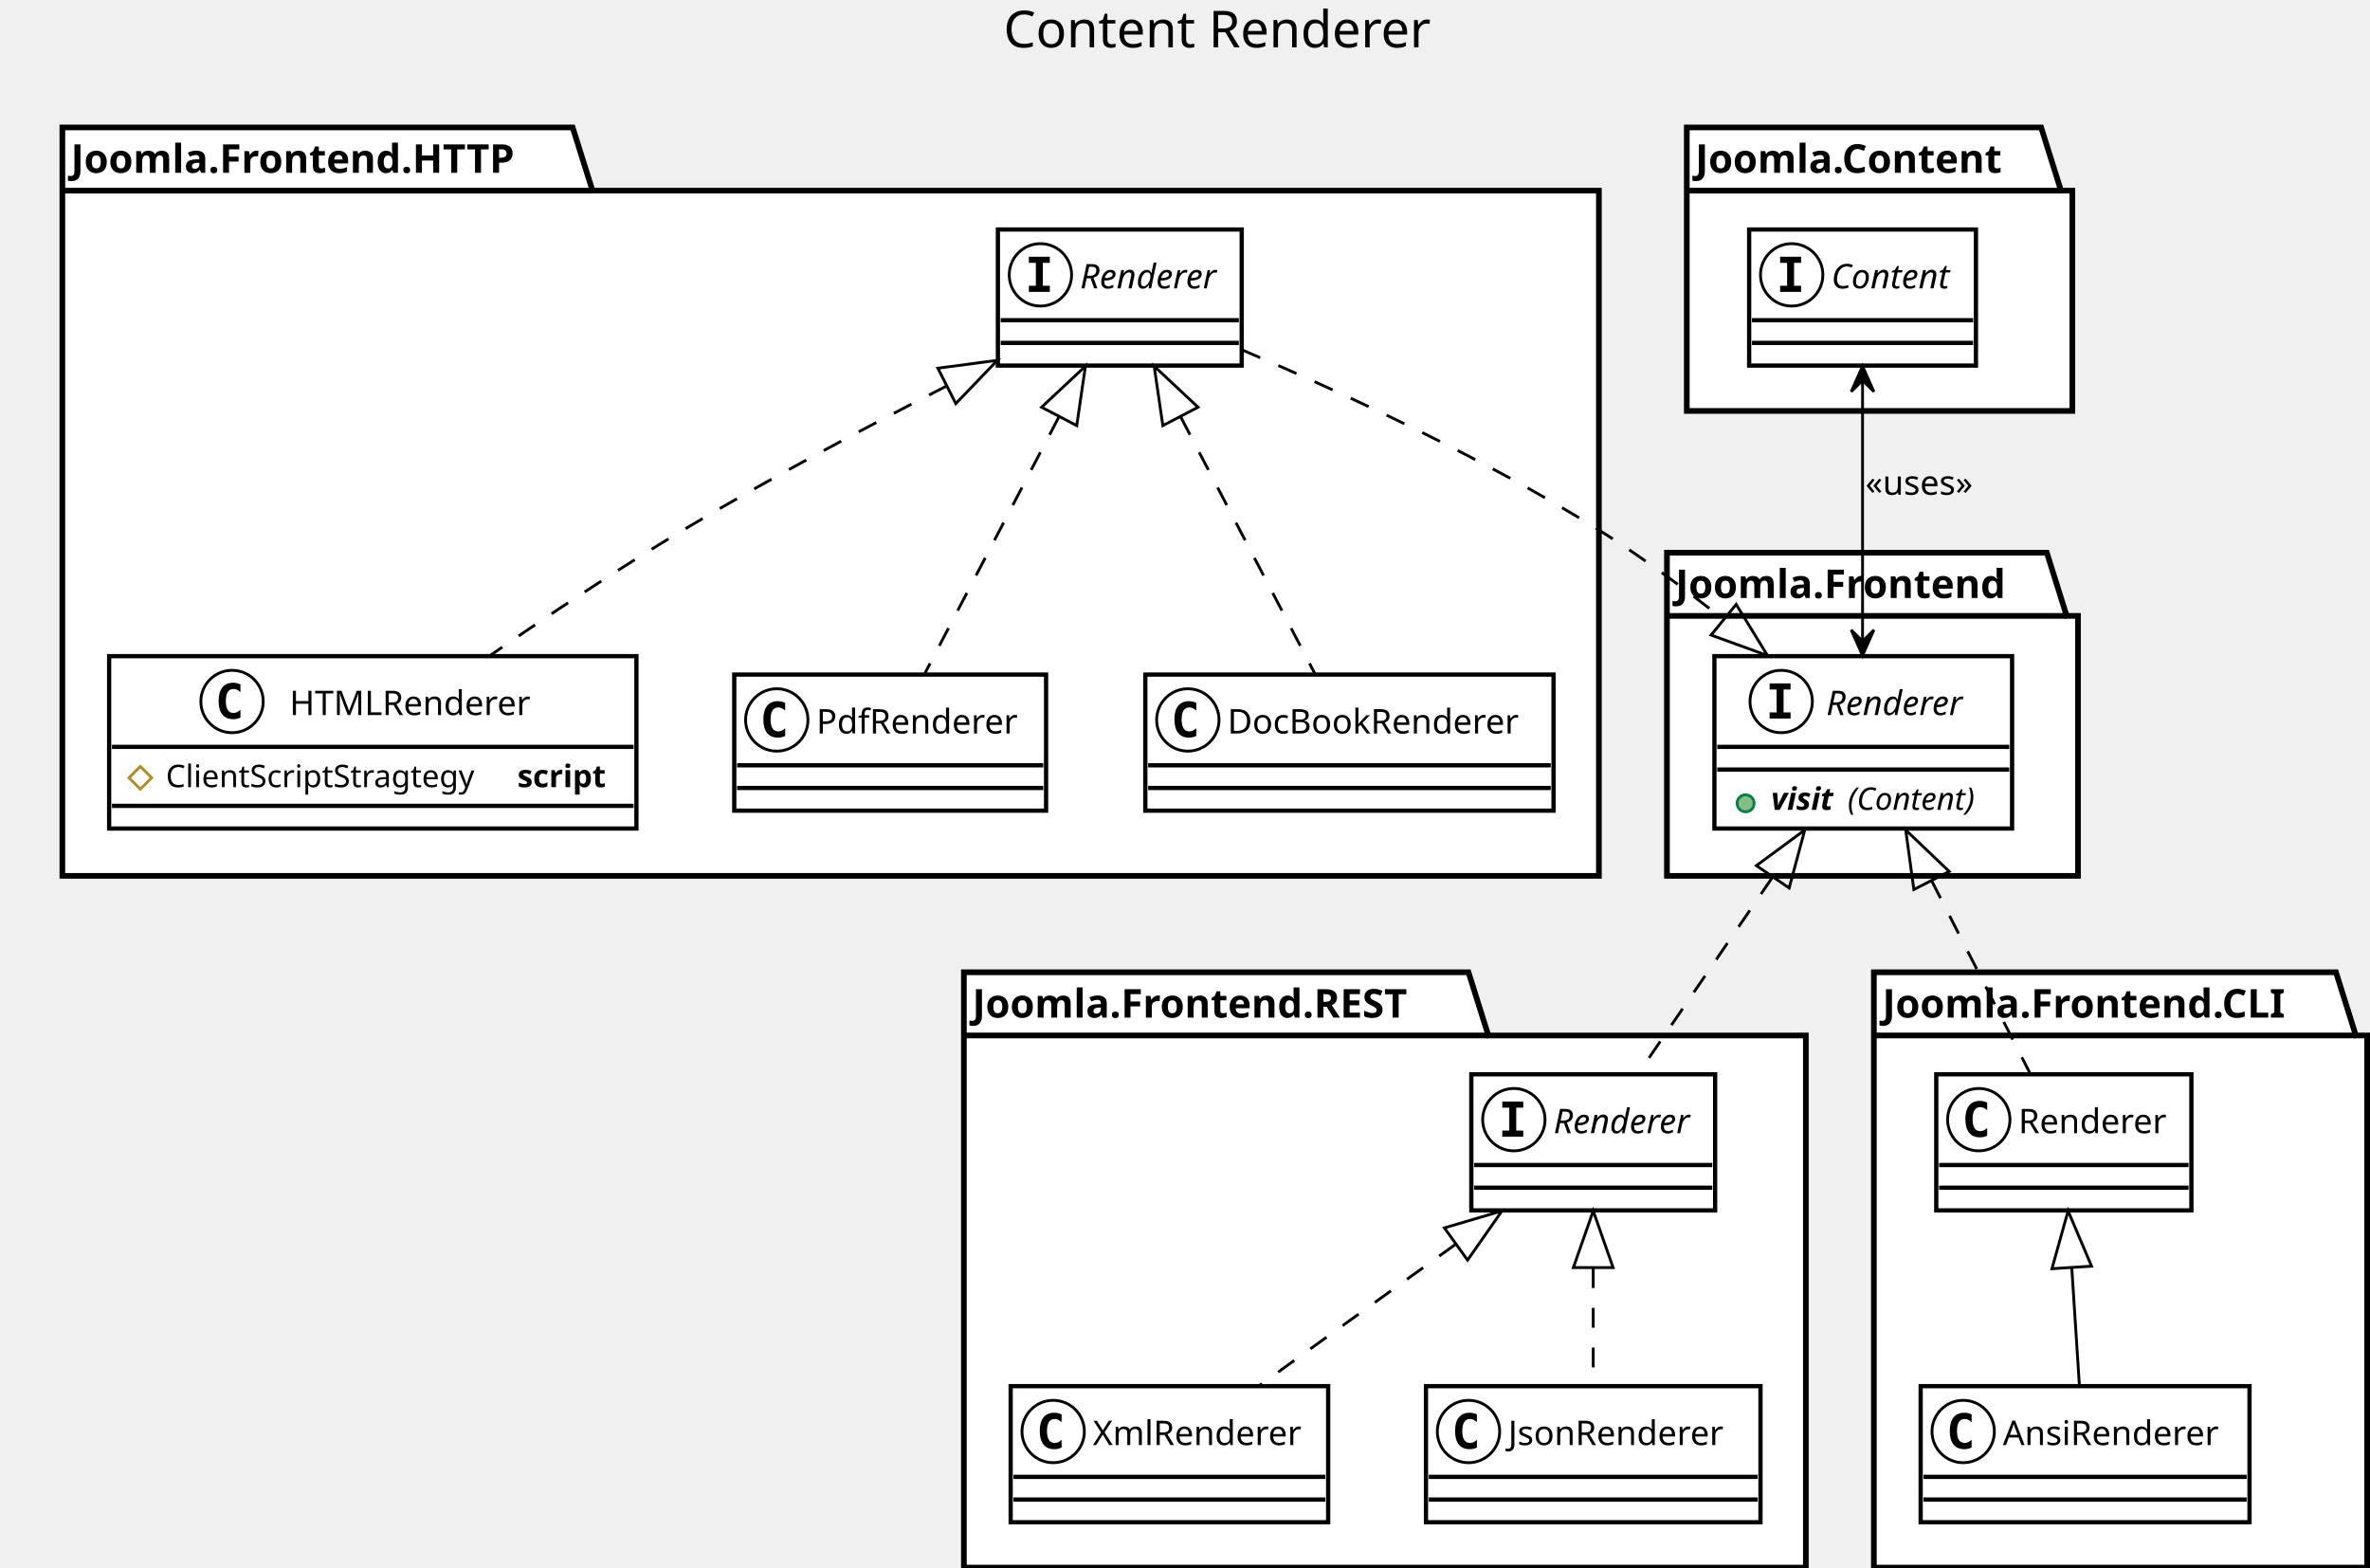
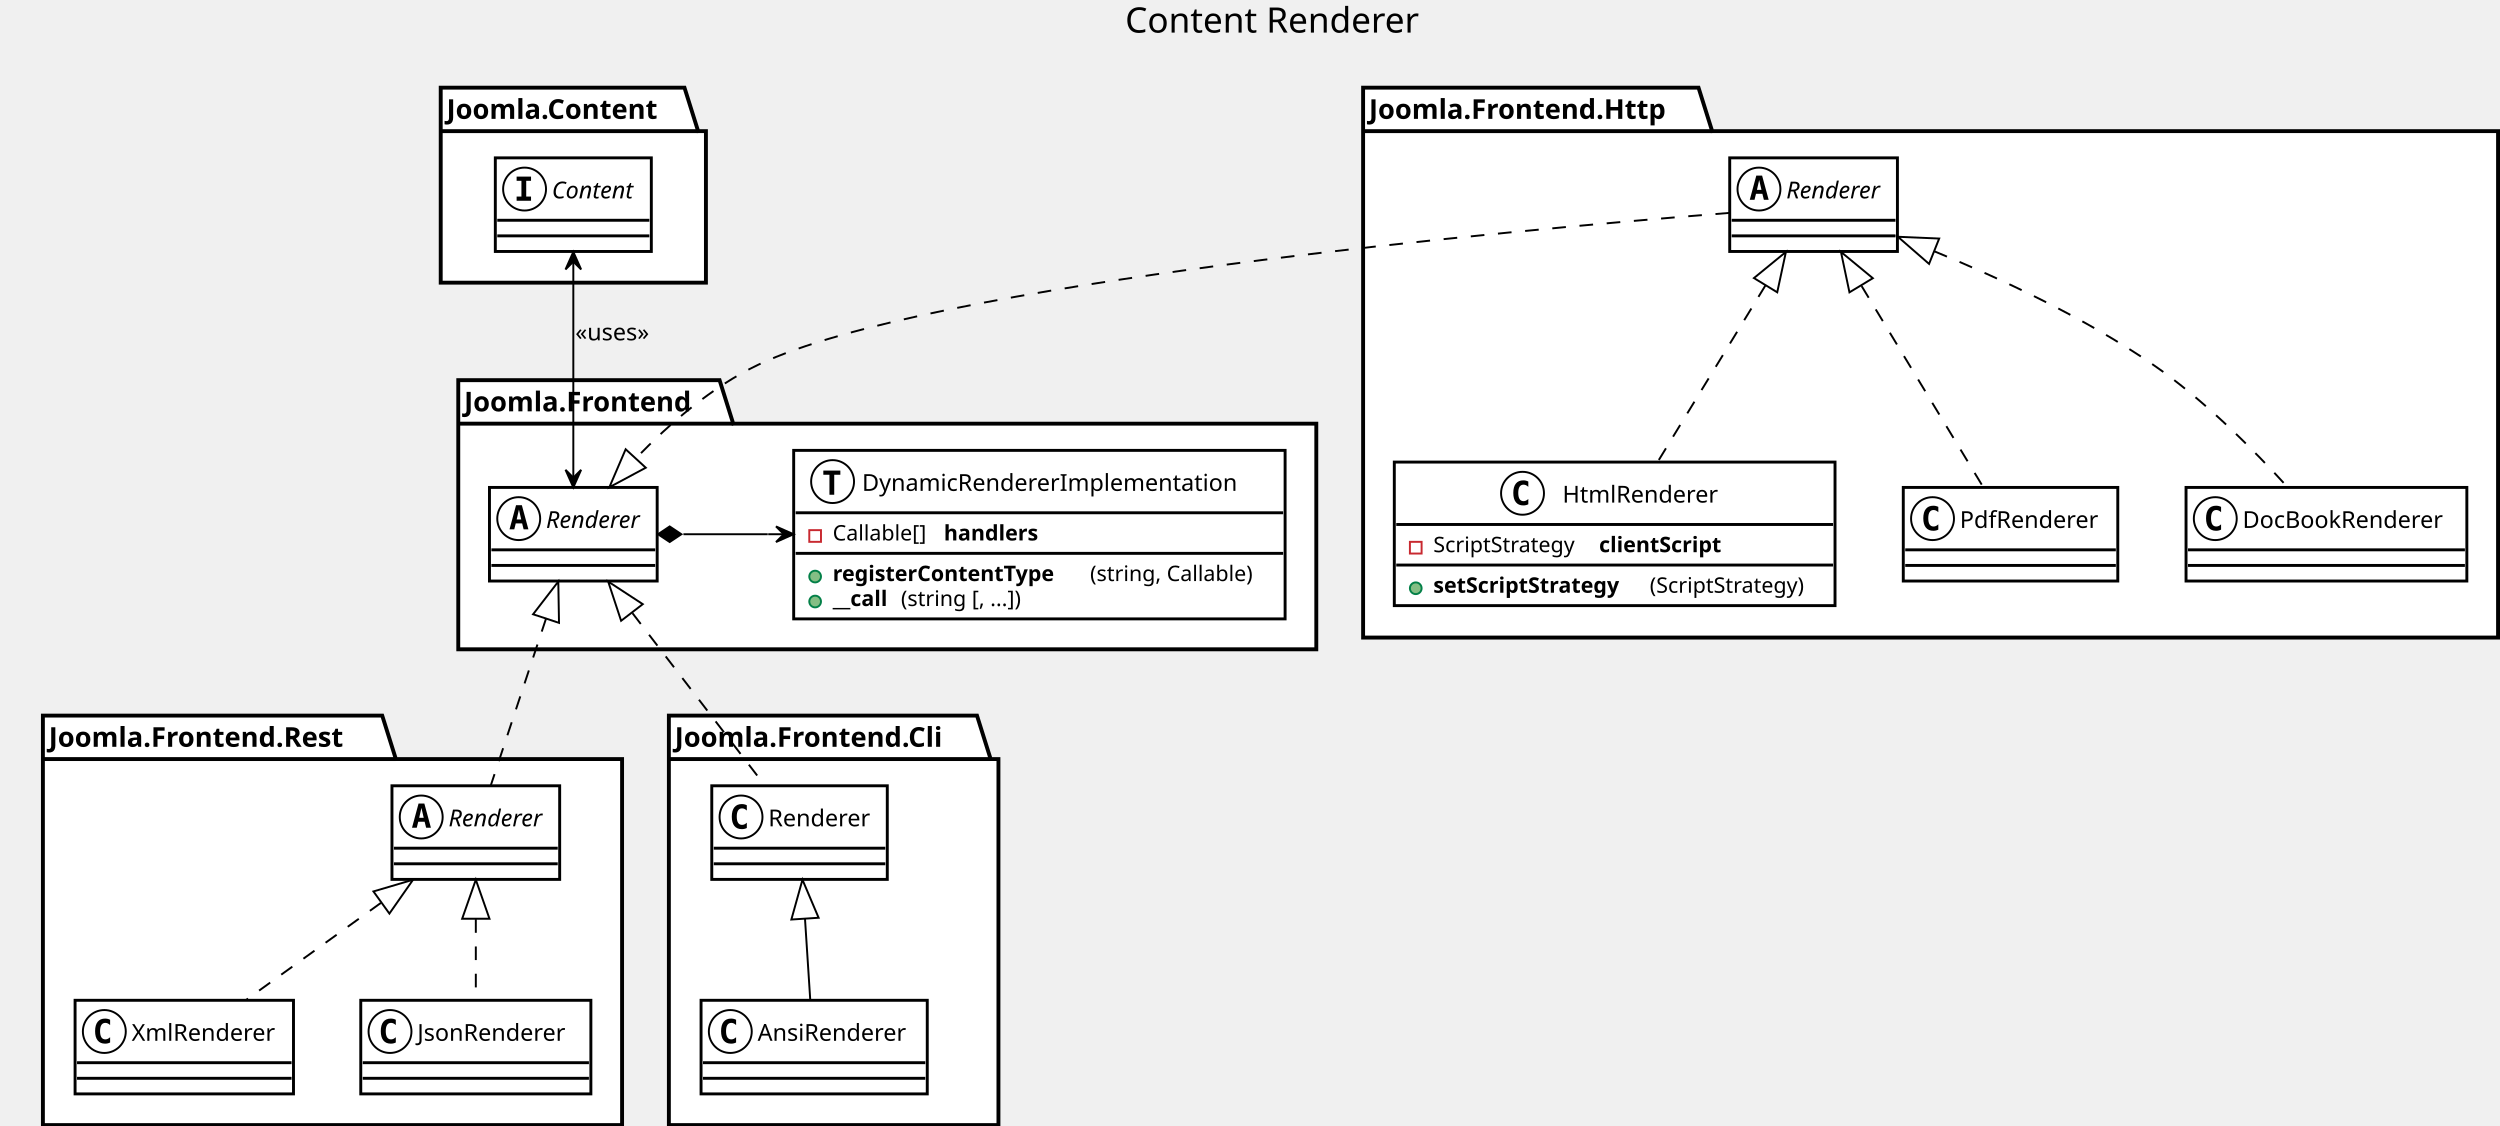
- <svg xmlns="http://www.w3.org/2000/svg" height="553px" style="width:836px;height:553px;" version="1.1" viewBox="0 0 836 553" width="836px">
+ <svg xmlns="http://www.w3.org/2000/svg" height="577px" style="width:1282px;height:577px;" version="1.1" viewBox="0 0 1282 577" width="1282px">
  <defs />
  <g>
-     <text fill="#000000" font-family="sans-serif" font-size="18" lengthAdjust="spacingAndGlyphs" textLength="161" x="354" y="16.708">Content Renderer</text>
-     <polygon fill="#FFFFFF" points="595,44.953,720,44.953,727,67.25,731,67.25,731,144.953,595,144.953,595,44.953" style="stroke: #000000; stroke-width: 2.0;" />
-     <line style="stroke: #000000; stroke-width: 2.0;" x1="595" x2="727" y1="67.25" y2="67.25" />
-     <text fill="#000000" font-family="sans-serif" font-size="14" font-weight="bold" lengthAdjust="spacingAndGlyphs" textLength="119" x="598" y="60.948">Joomla.Content</text>
-     <polygon fill="#FFFFFF" points="588,194.953,722,194.953,729,217.25,733,217.25,733,308.953,588,308.953,588,194.953" style="stroke: #000000; stroke-width: 2.0;" />
-     <line style="stroke: #000000; stroke-width: 2.0;" x1="588" x2="729" y1="217.25" y2="217.25" />
-     <text fill="#000000" font-family="sans-serif" font-size="14" font-weight="bold" lengthAdjust="spacingAndGlyphs" textLength="128" x="591" y="210.948">Joomla.Frontend</text>
-     <polygon fill="#FFFFFF" points="22,44.953,202,44.953,209,67.25,564,67.25,564,308.953,22,308.953,22,44.953" style="stroke: #000000; stroke-width: 2.0;" />
-     <line style="stroke: #000000; stroke-width: 2.0;" x1="22" x2="209" y1="67.25" y2="67.25" />
-     <text fill="#000000" font-family="sans-serif" font-size="14" font-weight="bold" lengthAdjust="spacingAndGlyphs" textLength="174" x="25" y="60.948">Joomla.Frontend.HTTP</text>
-     <polygon fill="#FFFFFF" points="340,342.953,518,342.953,525,365.25,637,365.25,637,552.953,340,552.953,340,342.953" style="stroke: #000000; stroke-width: 2.0;" />
-     <line style="stroke: #000000; stroke-width: 2.0;" x1="340" x2="525" y1="365.25" y2="365.25" />
-     <text fill="#000000" font-family="sans-serif" font-size="14" font-weight="bold" lengthAdjust="spacingAndGlyphs" textLength="172" x="343" y="358.948">Joomla.Frontend.REST</text>
-     <polygon fill="#FFFFFF" points="661,342.953,824,342.953,831,365.25,835,365.25,835,552.953,661,552.953,661,342.953" style="stroke: #000000; stroke-width: 2.0;" />
-     <line style="stroke: #000000; stroke-width: 2.0;" x1="661" x2="831" y1="365.25" y2="365.25" />
-     <text fill="#000000" font-family="sans-serif" font-size="14" font-weight="bold" lengthAdjust="spacingAndGlyphs" textLength="157" x="664" y="358.948">Joomla.Frontend.CLI</text>
-     <rect fill="#FFFFFF" height="48" style="stroke: #000000; stroke-width: 1.5;" width="80" x="617" y="80.953" />
-     <ellipse cx="632" cy="96.953" fill="#FFFFFF" rx="11" ry="11" style="stroke: #000000; stroke-width: 1.0;" />
-     <path d="M627.922,92.719 L627.922,90.562 L635.312,90.562 L635.312,92.719 L632.844,92.719 L632.844,100.797 L635.312,100.797 L635.312,102.953 L627.922,102.953 L627.922,100.797 L630.391,100.797 L630.391,92.719 L627.922,92.719 Z " />
-     <text fill="#000000" font-family="Verdana" font-size="12" font-style="italic" lengthAdjust="spacingAndGlyphs" textLength="48" x="646" y="101.726">Content</text>
-     <line style="stroke: #000000; stroke-width: 1.5;" x1="618" x2="696" y1="112.953" y2="112.953" />
-     <line style="stroke: #000000; stroke-width: 1.5;" x1="618" x2="696" y1="120.953" y2="120.953" />
-     <rect fill="#FFFFFF" height="60.805" style="stroke: #000000; stroke-width: 1.5;" width="105" x="604.75" y="231.453" />
-     <ellipse cx="628.3" cy="247.453" fill="#FFFFFF" rx="11" ry="11" style="stroke: #000000; stroke-width: 1.0;" />
-     <path d="M624.222,243.219 L624.222,241.062 L631.612,241.062 L631.612,243.219 L629.144,243.219 L629.144,251.297 L631.612,251.297 L631.612,253.453 L624.222,253.453 L624.222,251.297 L626.691,251.297 L626.691,243.219 L624.222,243.219 Z " />
-     <text fill="#000000" font-family="Verdana" font-size="12" font-style="italic" lengthAdjust="spacingAndGlyphs" textLength="54" x="644.2" y="252.226">Renderer</text>
-     <line style="stroke: #000000; stroke-width: 1.5;" x1="605.75" x2="708.75" y1="263.453" y2="263.453" />
-     <line style="stroke: #000000; stroke-width: 1.5;" x1="605.75" x2="708.75" y1="271.453" y2="271.453" />
-     <ellipse cx="615.75" cy="283.356" fill="#84BE84" rx="3" ry="3" style="stroke: #038048; stroke-width: 1.0;" />
-     <text fill="#000000" font-family="sans-serif" font-size="11" font-style="italic" font-weight="bold" lengthAdjust="spacingAndGlyphs" textLength="27" x="624.75" y="285.664">visit</text>
-     <text fill="#000000" font-family="sans-serif" font-size="11" font-style="italic" lengthAdjust="spacingAndGlyphs" textLength="52" x="651.75" y="285.664">(Content)</text>
-     <rect fill="#FFFFFF" height="48" style="stroke: #000000; stroke-width: 1.5;" width="86" x="352" y="80.953" />
-     <ellipse cx="367" cy="96.953" fill="#FFFFFF" rx="11" ry="11" style="stroke: #000000; stroke-width: 1.0;" />
-     <path d="M362.922,92.719 L362.922,90.562 L370.312,90.562 L370.312,92.719 L367.844,92.719 L367.844,100.797 L370.312,100.797 L370.312,102.953 L362.922,102.953 L362.922,100.797 L365.391,100.797 L365.391,92.719 L362.922,92.719 Z " />
-     <text fill="#000000" font-family="Verdana" font-size="12" font-style="italic" lengthAdjust="spacingAndGlyphs" textLength="54" x="381" y="101.726">Renderer</text>
-     <line style="stroke: #000000; stroke-width: 1.5;" x1="353" x2="437" y1="112.953" y2="112.953" />
-     <line style="stroke: #000000; stroke-width: 1.5;" x1="353" x2="437" y1="120.953" y2="120.953" />
-     <rect fill="#FFFFFF" height="60.805" style="stroke: #000000; stroke-width: 1.5;" width="186" x="38.5" y="231.453" />
-     <ellipse cx="81.85" cy="247.453" fill="#FFFFFF" rx="11" ry="11" style="stroke: #000000; stroke-width: 1.0;" />
-     <path d="M84.819,253.094 Q84.241,253.391 83.6,253.539 Q82.959,253.688 82.256,253.688 Q79.756,253.688 78.436,252.039 Q77.116,250.391 77.116,247.266 Q77.116,244.141 78.436,242.484 Q79.756,240.828 82.256,240.828 Q82.959,240.828 83.608,240.984 Q84.256,241.141 84.819,241.438 L84.819,244.156 Q84.194,243.578 83.6,243.305 Q83.006,243.031 82.381,243.031 Q81.037,243.031 80.35,244.102 Q79.662,245.172 79.662,247.266 Q79.662,249.359 80.35,250.43 Q81.037,251.5 82.381,251.5 Q83.006,251.5 83.6,251.227 Q84.194,250.953 84.819,250.375 L84.819,253.094 Z " />
-     <text fill="#000000" font-family="Verdana" font-size="12" lengthAdjust="spacingAndGlyphs" textLength="91" x="102.15" y="252.226">HTMLRenderer</text>
-     <line style="stroke: #000000; stroke-width: 1.5;" x1="39.5" x2="223.5" y1="263.453" y2="263.453" />
-     <polygon fill="none" points="49.5,270.356,53.5,274.356,49.5,278.356,45.5,274.356" style="stroke: #B38D22; stroke-width: 1.0;" />
-     <text fill="#000000" font-family="sans-serif" font-size="11" lengthAdjust="spacingAndGlyphs" textLength="120" x="58.5" y="277.664">ClientScriptStragtegy</text>
-     <text fill="#000000" font-family="sans-serif" font-size="11" font-weight="bold" lengthAdjust="spacingAndGlyphs" textLength="36" x="182.5" y="277.664">script</text>
-     <line style="stroke: #000000; stroke-width: 1.5;" x1="39.5" x2="223.5" y1="284.258" y2="284.258" />
-     <rect fill="#FFFFFF" height="48" style="stroke: #000000; stroke-width: 1.5;" width="110" x="259" y="237.953" />
-     <ellipse cx="274" cy="253.953" fill="#FFFFFF" rx="11" ry="11" style="stroke: #000000; stroke-width: 1.0;" />
-     <path d="M276.969,259.594 Q276.391,259.891 275.75,260.039 Q275.109,260.188 274.406,260.188 Q271.906,260.188 270.586,258.539 Q269.266,256.891 269.266,253.766 Q269.266,250.641 270.586,248.984 Q271.906,247.328 274.406,247.328 Q275.109,247.328 275.758,247.484 Q276.406,247.641 276.969,247.938 L276.969,250.656 Q276.344,250.078 275.75,249.805 Q275.156,249.531 274.531,249.531 Q273.188,249.531 272.5,250.602 Q271.812,251.672 271.812,253.766 Q271.812,255.859 272.5,256.93 Q273.188,258 274.531,258 Q275.156,258 275.75,257.727 Q276.344,257.453 276.969,256.875 L276.969,259.594 Z " />
-     <text fill="#000000" font-family="Verdana" font-size="12" lengthAdjust="spacingAndGlyphs" textLength="78" x="288" y="258.726">PdfRenderer</text>
-     <line style="stroke: #000000; stroke-width: 1.5;" x1="260" x2="368" y1="269.953" y2="269.953" />
-     <line style="stroke: #000000; stroke-width: 1.5;" x1="260" x2="368" y1="277.953" y2="277.953" />
-     <rect fill="#FFFFFF" height="48" style="stroke: #000000; stroke-width: 1.5;" width="144" x="404" y="237.953" />
-     <ellipse cx="419" cy="253.953" fill="#FFFFFF" rx="11" ry="11" style="stroke: #000000; stroke-width: 1.0;" />
-     <path d="M421.969,259.594 Q421.391,259.891 420.75,260.039 Q420.109,260.188 419.406,260.188 Q416.906,260.188 415.586,258.539 Q414.266,256.891 414.266,253.766 Q414.266,250.641 415.586,248.984 Q416.906,247.328 419.406,247.328 Q420.109,247.328 420.758,247.484 Q421.406,247.641 421.969,247.938 L421.969,250.656 Q421.344,250.078 420.75,249.805 Q420.156,249.531 419.531,249.531 Q418.188,249.531 417.5,250.602 Q416.812,251.672 416.812,253.766 Q416.812,255.859 417.5,256.93 Q418.188,258 419.531,258 Q420.156,258 420.75,257.727 Q421.344,257.453 421.969,256.875 L421.969,259.594 Z " />
-     <text fill="#000000" font-family="Verdana" font-size="12" lengthAdjust="spacingAndGlyphs" textLength="112" x="433" y="258.726">DocBookRenderer</text>
-     <line style="stroke: #000000; stroke-width: 1.5;" x1="405" x2="547" y1="269.953" y2="269.953" />
-     <line style="stroke: #000000; stroke-width: 1.5;" x1="405" x2="547" y1="277.953" y2="277.953" />
-     <rect fill="#FFFFFF" height="48" style="stroke: #000000; stroke-width: 1.5;" width="86" x="519" y="378.953" />
-     <ellipse cx="534" cy="394.953" fill="#FFFFFF" rx="11" ry="11" style="stroke: #000000; stroke-width: 1.0;" />
-     <path d="M529.922,390.719 L529.922,388.562 L537.312,388.562 L537.312,390.719 L534.844,390.719 L534.844,398.797 L537.312,398.797 L537.312,400.953 L529.922,400.953 L529.922,398.797 L532.391,398.797 L532.391,390.719 L529.922,390.719 Z " />
-     <text fill="#000000" font-family="Verdana" font-size="12" font-style="italic" lengthAdjust="spacingAndGlyphs" textLength="54" x="548" y="399.726">Renderer</text>
-     <line style="stroke: #000000; stroke-width: 1.5;" x1="520" x2="604" y1="410.953" y2="410.953" />
-     <line style="stroke: #000000; stroke-width: 1.5;" x1="520" x2="604" y1="418.953" y2="418.953" />
-     <rect fill="#FFFFFF" height="48" style="stroke: #000000; stroke-width: 1.5;" width="112" x="356.5" y="488.953" />
-     <ellipse cx="371.5" cy="504.953" fill="#FFFFFF" rx="11" ry="11" style="stroke: #000000; stroke-width: 1.0;" />
-     <path d="M374.469,510.594 Q373.891,510.891 373.25,511.039 Q372.609,511.188 371.906,511.188 Q369.406,511.188 368.086,509.539 Q366.766,507.891 366.766,504.766 Q366.766,501.641 368.086,499.984 Q369.406,498.328 371.906,498.328 Q372.609,498.328 373.258,498.484 Q373.906,498.641 374.469,498.938 L374.469,501.656 Q373.844,501.078 373.25,500.805 Q372.656,500.531 372.031,500.531 Q370.688,500.531 370,501.602 Q369.312,502.672 369.312,504.766 Q369.312,506.859 370,507.93 Q370.688,509 372.031,509 Q372.656,509 373.25,508.727 Q373.844,508.453 374.469,507.875 L374.469,510.594 Z " />
-     <text fill="#000000" font-family="Verdana" font-size="12" lengthAdjust="spacingAndGlyphs" textLength="80" x="385.5" y="509.726">XmlRenderer</text>
-     <line style="stroke: #000000; stroke-width: 1.5;" x1="357.5" x2="467.5" y1="520.953" y2="520.953" />
-     <line style="stroke: #000000; stroke-width: 1.5;" x1="357.5" x2="467.5" y1="528.953" y2="528.953" />
-     <rect fill="#FFFFFF" height="48" style="stroke: #000000; stroke-width: 1.5;" width="118" x="503" y="488.953" />
-     <ellipse cx="518" cy="504.953" fill="#FFFFFF" rx="11" ry="11" style="stroke: #000000; stroke-width: 1.0;" />
-     <path d="M520.969,510.594 Q520.391,510.891 519.75,511.039 Q519.109,511.188 518.406,511.188 Q515.906,511.188 514.586,509.539 Q513.266,507.891 513.266,504.766 Q513.266,501.641 514.586,499.984 Q515.906,498.328 518.406,498.328 Q519.109,498.328 519.758,498.484 Q520.406,498.641 520.969,498.938 L520.969,501.656 Q520.344,501.078 519.75,500.805 Q519.156,500.531 518.531,500.531 Q517.188,500.531 516.5,501.602 Q515.812,502.672 515.812,504.766 Q515.812,506.859 516.5,507.93 Q517.188,509 518.531,509 Q519.156,509 519.75,508.727 Q520.344,508.453 520.969,507.875 L520.969,510.594 Z " />
-     <text fill="#000000" font-family="Verdana" font-size="12" lengthAdjust="spacingAndGlyphs" textLength="86" x="532" y="509.726">JsonRenderer</text>
-     <line style="stroke: #000000; stroke-width: 1.5;" x1="504" x2="620" y1="520.953" y2="520.953" />
-     <line style="stroke: #000000; stroke-width: 1.5;" x1="504" x2="620" y1="528.953" y2="528.953" />
-     <rect fill="#FFFFFF" height="48" style="stroke: #000000; stroke-width: 1.5;" width="90" x="683" y="378.953" />
-     <ellipse cx="698" cy="394.953" fill="#FFFFFF" rx="11" ry="11" style="stroke: #000000; stroke-width: 1.0;" />
-     <path d="M700.969,400.594 Q700.391,400.891 699.75,401.039 Q699.109,401.188 698.406,401.188 Q695.906,401.188 694.586,399.539 Q693.266,397.891 693.266,394.766 Q693.266,391.641 694.586,389.984 Q695.906,388.328 698.406,388.328 Q699.109,388.328 699.758,388.484 Q700.406,388.641 700.969,388.938 L700.969,391.656 Q700.344,391.078 699.75,390.805 Q699.156,390.531 698.531,390.531 Q697.188,390.531 696.5,391.602 Q695.812,392.672 695.812,394.766 Q695.812,396.859 696.5,397.93 Q697.188,399 698.531,399 Q699.156,399 699.75,398.727 Q700.344,398.453 700.969,397.875 L700.969,400.594 Z " />
-     <text fill="#000000" font-family="Verdana" font-size="12" lengthAdjust="spacingAndGlyphs" textLength="58" x="712" y="399.726">Renderer</text>
-     <line style="stroke: #000000; stroke-width: 1.5;" x1="684" x2="772" y1="410.953" y2="410.953" />
-     <line style="stroke: #000000; stroke-width: 1.5;" x1="684" x2="772" y1="418.953" y2="418.953" />
-     <rect fill="#FFFFFF" height="48" style="stroke: #000000; stroke-width: 1.5;" width="116" x="677.5" y="488.953" />
-     <ellipse cx="692.5" cy="504.953" fill="#FFFFFF" rx="11" ry="11" style="stroke: #000000; stroke-width: 1.0;" />
-     <path d="M695.469,510.594 Q694.891,510.891 694.25,511.039 Q693.609,511.188 692.906,511.188 Q690.406,511.188 689.086,509.539 Q687.766,507.891 687.766,504.766 Q687.766,501.641 689.086,499.984 Q690.406,498.328 692.906,498.328 Q693.609,498.328 694.258,498.484 Q694.906,498.641 695.469,498.938 L695.469,501.656 Q694.844,501.078 694.25,500.805 Q693.656,500.531 693.031,500.531 Q691.688,500.531 691,501.602 Q690.312,502.672 690.312,504.766 Q690.312,506.859 691,507.93 Q691.688,509 693.031,509 Q693.656,509 694.25,508.727 Q694.844,508.453 695.469,507.875 L695.469,510.594 Z " />
-     <text fill="#000000" font-family="Verdana" font-size="12" lengthAdjust="spacingAndGlyphs" textLength="84" x="706.5" y="509.726">AnsiRenderer</text>
-     <line style="stroke: #000000; stroke-width: 1.5;" x1="678.5" x2="792.5" y1="520.953" y2="520.953" />
-     <line style="stroke: #000000; stroke-width: 1.5;" x1="678.5" x2="792.5" y1="528.953" y2="528.953" />
-     <path d="M438.066,123.391 C473.082,138.315 523.19,161.394 564,186.953 C578.794,196.219 593.967,207.442 607.653,218.317 " fill="none" style="stroke: #000000; stroke-width: 1.0; stroke-dasharray: 7.0,7.0;" />
-     <polygon fill="none" points="612.426,213.178,623.483,231.255,603.567,224.018,612.426,213.178" style="stroke: #000000; stroke-width: 1.0;" />
-     <path d="M333.95,136.143 C305.329,150.782 271.001,169.043 241,186.953 C217.878,200.757 192.914,217.4 172.622,231.404 " fill="none" style="stroke: #000000; stroke-width: 1.0; stroke-dasharray: 7.0,7.0;" />
-     <polygon fill="none" points="330.826,129.879,351.831,127.086,337.152,142.368,330.826,129.879" style="stroke: #000000; stroke-width: 1.0;" />
-     <path d="M373.474,147.146 C358.309,176.163 338.56,213.955 326.077,237.843 " fill="none" style="stroke: #000000; stroke-width: 1.0; stroke-dasharray: 7.0,7.0;" />
-     <polygon fill="none" points="367.406,143.642,382.873,129.158,379.814,150.126,367.406,143.642" style="stroke: #000000; stroke-width: 1.0;" />
-     <path d="M416.526,147.146 C431.691,176.163 451.44,213.955 463.923,237.843 " fill="none" style="stroke: #000000; stroke-width: 1.0; stroke-dasharray: 7.0,7.0;" />
-     <polygon fill="none" points="410.186,150.126,407.127,129.158,422.594,143.642,410.186,150.126" style="stroke: #000000; stroke-width: 1.0;" />
-     <path d="M625.139,309.571 C609.279,332.776 590.801,359.813 577.949,378.618 " fill="none" style="stroke: #000000; stroke-width: 1.0; stroke-dasharray: 7.0,7.0;" />
-     <polygon fill="none" points="619.556,305.334,636.62,292.772,631.114,313.234,619.556,305.334" style="stroke: #000000; stroke-width: 1.0;" />
-     <path d="M513.352,438.98 C490.661,455.317 464.282,474.31 444.126,488.823 " fill="none" style="stroke: #000000; stroke-width: 1.0; stroke-dasharray: 7.0,7.0;" />
-     <polygon fill="none" points="509.5,433.127,529.821,427.122,517.681,444.489,509.5,433.127" style="stroke: #000000; stroke-width: 1.0;" />
-     <path d="M562,447.337 C562,461.524 562,476.729 562,488.823 " fill="none" style="stroke: #000000; stroke-width: 1.0; stroke-dasharray: 7.0,7.0;" />
-     <polygon fill="none" points="555,447.122,562,427.122,569,447.122,555,447.122" style="stroke: #000000; stroke-width: 1.0;" />
-     <path d="M681.336,310.597 C693.07,333.57 706.617,360.09 716.081,378.618 " fill="none" style="stroke: #000000; stroke-width: 1.0; stroke-dasharray: 7.0,7.0;" />
-     <polygon fill="none" points="675.095,313.767,672.231,292.772,687.563,307.399,675.095,313.767" style="stroke: #000000; stroke-width: 1.0;" />
-     <path d="M730.796,447.086 C731.72,461.345 732.712,476.657 733.501,488.823 " fill="none" style="stroke: #000000; stroke-width: 1.0;" />
-     <polygon fill="none" points="723.81,447.533,729.502,427.122,737.781,446.627,723.81,447.533" style="stroke: #000000; stroke-width: 1.0;" />
-     <path d="M657,134.459 C657,160.322 657,198.524 657,226.175 " fill="none" style="stroke: #000000; stroke-width: 1.0;" />
-     <polygon fill="#000000" points="657,231.209,661,222.209,657,226.209,653,222.209,657,231.209" style="stroke: #000000; stroke-width: 1.0;" />
-     <polygon fill="#000000" points="657,129.158,653,138.158,657,134.158,661,138.158,657,129.158" style="stroke: #000000; stroke-width: 1.0;" />
-     <text fill="#000000" font-family="Verdana" font-size="12" lengthAdjust="spacingAndGlyphs" textLength="46" x="658" y="174.518">«uses»</text>
+     <text fill="#000000" font-family="sans-serif" font-size="18" lengthAdjust="spacingAndGlyphs" textLength="161" x="577" y="16.708">Content Renderer</text>
+     <polygon fill="#FFFFFF" points="226,44.953,351,44.953,358,67.25,362,67.25,362,144.953,226,144.953,226,44.953" style="stroke: #000000; stroke-width: 2.0;" />
+     <line style="stroke: #000000; stroke-width: 2.0;" x1="226" x2="358" y1="67.25" y2="67.25" />
+     <text fill="#000000" font-family="sans-serif" font-size="14" font-weight="bold" lengthAdjust="spacingAndGlyphs" textLength="119" x="229" y="60.948">Joomla.Content</text>
+     <polygon fill="#FFFFFF" points="235,194.953,369,194.953,376,217.25,675,217.25,675,332.953,235,332.953,235,194.953" style="stroke: #000000; stroke-width: 2.0;" />
+     <line style="stroke: #000000; stroke-width: 2.0;" x1="235" x2="376" y1="217.25" y2="217.25" />
+     <text fill="#000000" font-family="sans-serif" font-size="14" font-weight="bold" lengthAdjust="spacingAndGlyphs" textLength="128" x="238" y="210.948">Joomla.Frontend</text>
+     <polygon fill="#FFFFFF" points="699,44.953,871,44.953,878,67.25,1281,67.25,1281,326.953,699,326.953,699,44.953" style="stroke: #000000; stroke-width: 2.0;" />
+     <line style="stroke: #000000; stroke-width: 2.0;" x1="699" x2="878" y1="67.25" y2="67.25" />
+     <text fill="#000000" font-family="sans-serif" font-size="14" font-weight="bold" lengthAdjust="spacingAndGlyphs" textLength="166" x="702" y="60.948">Joomla.Frontend.Http</text>
+     <polygon fill="#FFFFFF" points="22,366.953,196,366.953,203,389.25,319,389.25,319,576.953,22,576.953,22,366.953" style="stroke: #000000; stroke-width: 2.0;" />
+     <line style="stroke: #000000; stroke-width: 2.0;" x1="22" x2="203" y1="389.25" y2="389.25" />
+     <text fill="#000000" font-family="sans-serif" font-size="14" font-weight="bold" lengthAdjust="spacingAndGlyphs" textLength="168" x="25" y="382.948">Joomla.Frontend.Rest</text>
+     <polygon fill="#FFFFFF" points="343,366.953,501,366.953,508,389.25,512,389.25,512,576.953,343,576.953,343,366.953" style="stroke: #000000; stroke-width: 2.0;" />
+     <line style="stroke: #000000; stroke-width: 2.0;" x1="343" x2="508" y1="389.25" y2="389.25" />
+     <text fill="#000000" font-family="sans-serif" font-size="14" font-weight="bold" lengthAdjust="spacingAndGlyphs" textLength="152" x="346" y="382.948">Joomla.Frontend.Cli</text>
+     <rect fill="#FFFFFF" height="48" style="stroke: #000000; stroke-width: 1.5;" width="80" x="254" y="80.953" />
+     <ellipse cx="269" cy="96.953" fill="#FFFFFF" rx="11" ry="11" style="stroke: #000000; stroke-width: 1.0;" />
+     <path d="M264.922,92.719 L264.922,90.562 L272.312,90.562 L272.312,92.719 L269.844,92.719 L269.844,100.797 L272.312,100.797 L272.312,102.953 L264.922,102.953 L264.922,100.797 L267.391,100.797 L267.391,92.719 L264.922,92.719 Z " />
+     <text fill="#000000" font-family="Verdana" font-size="12" font-style="italic" lengthAdjust="spacingAndGlyphs" textLength="48" x="283" y="101.726">Content</text>
+     <line style="stroke: #000000; stroke-width: 1.5;" x1="255" x2="333" y1="112.953" y2="112.953" />
+     <line style="stroke: #000000; stroke-width: 1.5;" x1="255" x2="333" y1="120.953" y2="120.953" />
+     <rect fill="#FFFFFF" height="48" style="stroke: #000000; stroke-width: 1.5;" width="86" x="251" y="249.953" />
+     <ellipse cx="266" cy="265.953" fill="#FFFFFF" rx="11" ry="11" style="stroke: #000000; stroke-width: 1.0;" />
+     <path d="M266.109,261.297 L264.953,266.375 L267.281,266.375 L266.109,261.297 Z M264.625,259.062 L267.609,259.062 L270.969,271.453 L268.516,271.453 L267.75,268.391 L264.469,268.391 L263.719,271.453 L261.281,271.453 L264.625,259.062 Z " />
+     <text fill="#000000" font-family="Verdana" font-size="12" font-style="italic" lengthAdjust="spacingAndGlyphs" textLength="54" x="280" y="270.726">Renderer</text>
+     <line style="stroke: #000000; stroke-width: 1.5;" x1="252" x2="336" y1="281.953" y2="281.953" />
+     <line style="stroke: #000000; stroke-width: 1.5;" x1="252" x2="336" y1="289.953" y2="289.953" />
+     <rect fill="#FFFFFF" height="86.414" style="stroke: #000000; stroke-width: 1.5;" width="252" x="407" y="230.953" />
+     <ellipse cx="426.95" cy="246.953" fill="#FFFFFF" rx="11" ry="11" style="stroke: #000000; stroke-width: 1.0;" />
+     <path d="M427.794,253.703 L425.341,253.703 L425.341,243.453 L422.2,243.453 L422.2,241.312 L430.934,241.312 L430.934,243.453 L427.794,243.453 L427.794,253.703 Z " />
+     <text fill="#000000" font-family="Verdana" font-size="12" lengthAdjust="spacingAndGlyphs" textLength="209" x="442.05" y="251.726">DynamicRendererImplementation</text>
+     <line style="stroke: #000000; stroke-width: 1.5;" x1="408" x2="658" y1="262.953" y2="262.953" />
+     <rect fill="none" height="6" style="stroke: #C82930; stroke-width: 1.0;" width="6" x="415" y="271.856" />
+     <text fill="#000000" font-family="sans-serif" font-size="11" lengthAdjust="spacingAndGlyphs" textLength="53" x="427" y="277.164">Callable[]</text>
+     <text fill="#000000" font-family="sans-serif" font-size="11" font-weight="bold" lengthAdjust="spacingAndGlyphs" textLength="56" x="484" y="277.164">handlers</text>
+     <line style="stroke: #000000; stroke-width: 1.5;" x1="408" x2="658" y1="283.758" y2="283.758" />
+     <ellipse cx="418" cy="295.66" fill="#84BE84" rx="3" ry="3" style="stroke: #038048; stroke-width: 1.0;" />
+     <text fill="#000000" font-family="sans-serif" font-size="11" font-weight="bold" lengthAdjust="spacingAndGlyphs" textLength="132" x="427" y="297.968">registerContentType</text>
+     <text fill="#000000" font-family="sans-serif" font-size="11" lengthAdjust="spacingAndGlyphs" textLength="94" x="559" y="297.968">(string, Callable)</text>
+     <ellipse cx="418" cy="308.465" fill="#84BE84" rx="3" ry="3" style="stroke: #038048; stroke-width: 1.0;" />
+     <text fill="#000000" font-family="sans-serif" font-size="11" font-weight="bold" lengthAdjust="spacingAndGlyphs" textLength="35" x="427" y="310.773">__call</text>
+     <text fill="#000000" font-family="sans-serif" font-size="11" lengthAdjust="spacingAndGlyphs" textLength="73" x="462" y="310.773">(string [, ...])</text>
+     <rect fill="#FFFFFF" height="48" style="stroke: #000000; stroke-width: 1.5;" width="86" x="887" y="80.953" />
+     <ellipse cx="902" cy="96.953" fill="#FFFFFF" rx="11" ry="11" style="stroke: #000000; stroke-width: 1.0;" />
+     <path d="M902.109,92.297 L900.953,97.375 L903.281,97.375 L902.109,92.297 Z M900.625,90.062 L903.609,90.062 L906.969,102.453 L904.516,102.453 L903.75,99.391 L900.469,99.391 L899.719,102.453 L897.281,102.453 L900.625,90.062 Z " />
+     <text fill="#000000" font-family="Verdana" font-size="12" font-style="italic" lengthAdjust="spacingAndGlyphs" textLength="54" x="916" y="101.726">Renderer</text>
+     <line style="stroke: #000000; stroke-width: 1.5;" x1="888" x2="972" y1="112.953" y2="112.953" />
+     <line style="stroke: #000000; stroke-width: 1.5;" x1="888" x2="972" y1="120.953" y2="120.953" />
+     <rect fill="#FFFFFF" height="73.609" style="stroke: #000000; stroke-width: 1.5;" width="226" x="715" y="236.953" />
+     <ellipse cx="780.75" cy="252.953" fill="#FFFFFF" rx="11" ry="11" style="stroke: #000000; stroke-width: 1.0;" />
+     <path d="M783.719,258.594 Q783.141,258.891 782.5,259.039 Q781.859,259.188 781.156,259.188 Q778.656,259.188 777.336,257.539 Q776.016,255.891 776.016,252.766 Q776.016,249.641 777.336,247.984 Q778.656,246.328 781.156,246.328 Q781.859,246.328 782.508,246.484 Q783.156,246.641 783.719,246.938 L783.719,249.656 Q783.094,249.078 782.5,248.805 Q781.906,248.531 781.281,248.531 Q779.938,248.531 779.25,249.602 Q778.562,250.672 778.562,252.766 Q778.562,254.859 779.25,255.93 Q779.938,257 781.281,257 Q781.906,257 782.5,256.727 Q783.094,256.453 783.719,255.875 L783.719,258.594 Z " />
+     <text fill="#000000" font-family="Verdana" font-size="12" lengthAdjust="spacingAndGlyphs" textLength="86" x="801.25" y="257.726">HtmlRenderer</text>
+     <line style="stroke: #000000; stroke-width: 1.5;" x1="716" x2="940" y1="268.953" y2="268.953" />
+     <rect fill="none" height="6" style="stroke: #C82930; stroke-width: 1.0;" width="6" x="723" y="277.856" />
+     <text fill="#000000" font-family="sans-serif" font-size="11" lengthAdjust="spacingAndGlyphs" textLength="81" x="735" y="283.164">ScriptStrategy</text>
+     <text fill="#000000" font-family="sans-serif" font-size="11" font-weight="bold" lengthAdjust="spacingAndGlyphs" textLength="73" x="820" y="283.164">clientScript</text>
+     <line style="stroke: #000000; stroke-width: 1.5;" x1="716" x2="940" y1="289.758" y2="289.758" />
+     <ellipse cx="726" cy="301.66" fill="#84BE84" rx="3" ry="3" style="stroke: #038048; stroke-width: 1.0;" />
+     <text fill="#000000" font-family="sans-serif" font-size="11" font-weight="bold" lengthAdjust="spacingAndGlyphs" textLength="111" x="735" y="303.968">setScriptStrategy</text>
+     <text fill="#000000" font-family="sans-serif" font-size="11" lengthAdjust="spacingAndGlyphs" textLength="89" x="846" y="303.968">(ScriptStrategy)</text>
+     <rect fill="#FFFFFF" height="48" style="stroke: #000000; stroke-width: 1.5;" width="110" x="976" y="249.953" />
+     <ellipse cx="991" cy="265.953" fill="#FFFFFF" rx="11" ry="11" style="stroke: #000000; stroke-width: 1.0;" />
+     <path d="M993.969,271.594 Q993.391,271.891 992.75,272.039 Q992.109,272.188 991.406,272.188 Q988.906,272.188 987.586,270.539 Q986.266,268.891 986.266,265.766 Q986.266,262.641 987.586,260.984 Q988.906,259.328 991.406,259.328 Q992.109,259.328 992.758,259.484 Q993.406,259.641 993.969,259.938 L993.969,262.656 Q993.344,262.078 992.75,261.805 Q992.156,261.531 991.531,261.531 Q990.188,261.531 989.5,262.602 Q988.812,263.672 988.812,265.766 Q988.812,267.859 989.5,268.93 Q990.188,270 991.531,270 Q992.156,270 992.75,269.727 Q993.344,269.453 993.969,268.875 L993.969,271.594 Z " />
+     <text fill="#000000" font-family="Verdana" font-size="12" lengthAdjust="spacingAndGlyphs" textLength="78" x="1005" y="270.726">PdfRenderer</text>
+     <line style="stroke: #000000; stroke-width: 1.5;" x1="977" x2="1085" y1="281.953" y2="281.953" />
+     <line style="stroke: #000000; stroke-width: 1.5;" x1="977" x2="1085" y1="289.953" y2="289.953" />
+     <rect fill="#FFFFFF" height="48" style="stroke: #000000; stroke-width: 1.5;" width="144" x="1121" y="249.953" />
+     <ellipse cx="1136" cy="265.953" fill="#FFFFFF" rx="11" ry="11" style="stroke: #000000; stroke-width: 1.0;" />
+     <path d="M1138.969,271.594 Q1138.391,271.891 1137.75,272.039 Q1137.109,272.188 1136.406,272.188 Q1133.906,272.188 1132.586,270.539 Q1131.266,268.891 1131.266,265.766 Q1131.266,262.641 1132.586,260.984 Q1133.906,259.328 1136.406,259.328 Q1137.109,259.328 1137.758,259.484 Q1138.406,259.641 1138.969,259.938 L1138.969,262.656 Q1138.344,262.078 1137.75,261.805 Q1137.156,261.531 1136.531,261.531 Q1135.188,261.531 1134.5,262.602 Q1133.812,263.672 1133.812,265.766 Q1133.812,267.859 1134.5,268.93 Q1135.188,270 1136.531,270 Q1137.156,270 1137.75,269.727 Q1138.344,269.453 1138.969,268.875 L1138.969,271.594 Z " />
+     <text fill="#000000" font-family="Verdana" font-size="12" lengthAdjust="spacingAndGlyphs" textLength="112" x="1150" y="270.726">DocBookRenderer</text>
+     <line style="stroke: #000000; stroke-width: 1.5;" x1="1122" x2="1264" y1="281.953" y2="281.953" />
+     <line style="stroke: #000000; stroke-width: 1.5;" x1="1122" x2="1264" y1="289.953" y2="289.953" />
+     <rect fill="#FFFFFF" height="48" style="stroke: #000000; stroke-width: 1.5;" width="86" x="201" y="402.953" />
+     <ellipse cx="216" cy="418.953" fill="#FFFFFF" rx="11" ry="11" style="stroke: #000000; stroke-width: 1.0;" />
+     <path d="M216.109,414.297 L214.953,419.375 L217.281,419.375 L216.109,414.297 Z M214.625,412.062 L217.609,412.062 L220.969,424.453 L218.516,424.453 L217.75,421.391 L214.469,421.391 L213.719,424.453 L211.281,424.453 L214.625,412.062 Z " />
+     <text fill="#000000" font-family="Verdana" font-size="12" font-style="italic" lengthAdjust="spacingAndGlyphs" textLength="54" x="230" y="423.726">Renderer</text>
+     <line style="stroke: #000000; stroke-width: 1.5;" x1="202" x2="286" y1="434.953" y2="434.953" />
+     <line style="stroke: #000000; stroke-width: 1.5;" x1="202" x2="286" y1="442.953" y2="442.953" />
+     <rect fill="#FFFFFF" height="48" style="stroke: #000000; stroke-width: 1.5;" width="112" x="38.5" y="512.953" />
+     <ellipse cx="53.5" cy="528.953" fill="#FFFFFF" rx="11" ry="11" style="stroke: #000000; stroke-width: 1.0;" />
+     <path d="M56.469,534.594 Q55.891,534.891 55.25,535.039 Q54.609,535.188 53.906,535.188 Q51.406,535.188 50.086,533.539 Q48.766,531.891 48.766,528.766 Q48.766,525.641 50.086,523.984 Q51.406,522.328 53.906,522.328 Q54.609,522.328 55.258,522.484 Q55.906,522.641 56.469,522.938 L56.469,525.656 Q55.844,525.078 55.25,524.805 Q54.656,524.531 54.031,524.531 Q52.688,524.531 52,525.602 Q51.312,526.672 51.312,528.766 Q51.312,530.859 52,531.93 Q52.688,533 54.031,533 Q54.656,533 55.25,532.727 Q55.844,532.453 56.469,531.875 L56.469,534.594 Z " />
+     <text fill="#000000" font-family="Verdana" font-size="12" lengthAdjust="spacingAndGlyphs" textLength="80" x="67.5" y="533.726">XmlRenderer</text>
+     <line style="stroke: #000000; stroke-width: 1.5;" x1="39.5" x2="149.5" y1="544.953" y2="544.953" />
+     <line style="stroke: #000000; stroke-width: 1.5;" x1="39.5" x2="149.5" y1="552.953" y2="552.953" />
+     <rect fill="#FFFFFF" height="48" style="stroke: #000000; stroke-width: 1.5;" width="118" x="185" y="512.953" />
+     <ellipse cx="200" cy="528.953" fill="#FFFFFF" rx="11" ry="11" style="stroke: #000000; stroke-width: 1.0;" />
+     <path d="M202.969,534.594 Q202.391,534.891 201.75,535.039 Q201.109,535.188 200.406,535.188 Q197.906,535.188 196.586,533.539 Q195.266,531.891 195.266,528.766 Q195.266,525.641 196.586,523.984 Q197.906,522.328 200.406,522.328 Q201.109,522.328 201.758,522.484 Q202.406,522.641 202.969,522.938 L202.969,525.656 Q202.344,525.078 201.75,524.805 Q201.156,524.531 200.531,524.531 Q199.188,524.531 198.5,525.602 Q197.812,526.672 197.812,528.766 Q197.812,530.859 198.5,531.93 Q199.188,533 200.531,533 Q201.156,533 201.75,532.727 Q202.344,532.453 202.969,531.875 L202.969,534.594 Z " />
+     <text fill="#000000" font-family="Verdana" font-size="12" lengthAdjust="spacingAndGlyphs" textLength="86" x="214" y="533.726">JsonRenderer</text>
+     <line style="stroke: #000000; stroke-width: 1.5;" x1="186" x2="302" y1="544.953" y2="544.953" />
+     <line style="stroke: #000000; stroke-width: 1.5;" x1="186" x2="302" y1="552.953" y2="552.953" />
+     <rect fill="#FFFFFF" height="48" style="stroke: #000000; stroke-width: 1.5;" width="90" x="365" y="402.953" />
+     <ellipse cx="380" cy="418.953" fill="#FFFFFF" rx="11" ry="11" style="stroke: #000000; stroke-width: 1.0;" />
+     <path d="M382.969,424.594 Q382.391,424.891 381.75,425.039 Q381.109,425.188 380.406,425.188 Q377.906,425.188 376.586,423.539 Q375.266,421.891 375.266,418.766 Q375.266,415.641 376.586,413.984 Q377.906,412.328 380.406,412.328 Q381.109,412.328 381.758,412.484 Q382.406,412.641 382.969,412.938 L382.969,415.656 Q382.344,415.078 381.75,414.805 Q381.156,414.531 380.531,414.531 Q379.188,414.531 378.5,415.602 Q377.812,416.672 377.812,418.766 Q377.812,420.859 378.5,421.93 Q379.188,423 380.531,423 Q381.156,423 381.75,422.727 Q382.344,422.453 382.969,421.875 L382.969,424.594 Z " />
+     <text fill="#000000" font-family="Verdana" font-size="12" lengthAdjust="spacingAndGlyphs" textLength="58" x="394" y="423.726">Renderer</text>
+     <line style="stroke: #000000; stroke-width: 1.5;" x1="366" x2="454" y1="434.953" y2="434.953" />
+     <line style="stroke: #000000; stroke-width: 1.5;" x1="366" x2="454" y1="442.953" y2="442.953" />
+     <rect fill="#FFFFFF" height="48" style="stroke: #000000; stroke-width: 1.5;" width="116" x="359.5" y="512.953" />
+     <ellipse cx="374.5" cy="528.953" fill="#FFFFFF" rx="11" ry="11" style="stroke: #000000; stroke-width: 1.0;" />
+     <path d="M377.469,534.594 Q376.891,534.891 376.25,535.039 Q375.609,535.188 374.906,535.188 Q372.406,535.188 371.086,533.539 Q369.766,531.891 369.766,528.766 Q369.766,525.641 371.086,523.984 Q372.406,522.328 374.906,522.328 Q375.609,522.328 376.258,522.484 Q376.906,522.641 377.469,522.938 L377.469,525.656 Q376.844,525.078 376.25,524.805 Q375.656,524.531 375.031,524.531 Q373.688,524.531 373,525.602 Q372.312,526.672 372.312,528.766 Q372.312,530.859 373,531.93 Q373.688,533 375.031,533 Q375.656,533 376.25,532.727 Q376.844,532.453 377.469,531.875 L377.469,534.594 Z " />
+     <text fill="#000000" font-family="Verdana" font-size="12" lengthAdjust="spacingAndGlyphs" textLength="84" x="388.5" y="533.726">AnsiRenderer</text>
+     <line style="stroke: #000000; stroke-width: 1.5;" x1="360.5" x2="474.5" y1="544.953" y2="544.953" />
+     <line style="stroke: #000000; stroke-width: 1.5;" x1="360.5" x2="474.5" y1="552.953" y2="552.953" />
+     <path d="M294,134.222 C294,165.026 294,214.014 294,244.78 " fill="none" style="stroke: #000000; stroke-width: 1.0;" />
+     <polygon fill="#000000" points="294,249.93,298,240.93,294,244.93,290,240.93,294,249.93" style="stroke: #000000; stroke-width: 1.0;" />
+     <polygon fill="#000000" points="294,129.174,290,138.174,294,134.174,298,138.174,294,129.174" style="stroke: #000000; stroke-width: 1.0;" />
+     <text fill="#000000" font-family="Verdana" font-size="12" lengthAdjust="spacingAndGlyphs" textLength="46" x="295" y="174.518">«uses»</text>
+     <path d="M886.675,109.193 C774.565,118.088 477.519,145.045 389,186.953 C365.171,198.234 343.046,217.501 326.153,234.941 " fill="none" style="stroke: #000000; stroke-width: 1.0; stroke-dasharray: 7.0,7.0;" />
+     <polygon fill="none" points="331.154,239.845,312.479,249.856,320.835,230.384,331.154,239.845" style="stroke: #000000; stroke-width: 1.0;" />
+     <path d="M905.383,146.258 C888.536,173.841 866.388,210.102 850.105,236.761 " fill="none" style="stroke: #000000; stroke-width: 1.0; stroke-dasharray: 7.0,7.0;" />
+     <polygon fill="none" points="899.419,142.593,915.817,129.174,911.366,149.891,899.419,142.593" style="stroke: #000000; stroke-width: 1.0;" />
+     <path d="M954.634,146.685 C974.25,179.119 1000.998,223.345 1017.08,249.93 " fill="none" style="stroke: #000000; stroke-width: 1.0; stroke-dasharray: 7.0,7.0;" />
+     <polygon fill="none" points="948.404,149.91,944.044,129.174,960.384,142.665,948.404,149.91" style="stroke: #000000; stroke-width: 1.0;" />
+     <path d="M991.943,128.876 C1026.43,143.059 1069.29,163.104 1104,186.953 C1130.39,205.082 1156.21,231.241 1173.18,249.941 " fill="none" style="stroke: #000000; stroke-width: 1.0; stroke-dasharray: 7.0,7.0;" />
+     <polygon fill="none" points="989.221,135.327,973.237,121.416,994.408,122.323,989.221,135.327" style="stroke: #000000; stroke-width: 1.0;" />
+     <path d="M280.001,317.229 C270.813,344.977 259.149,380.204 251.63,402.912 " fill="none" style="stroke: #000000; stroke-width: 1.0; stroke-dasharray: 7.0,7.0;" />
+     <polygon fill="none" points="273.365,315.002,286.297,298.216,286.655,319.402,273.365,315.002" style="stroke: #000000; stroke-width: 1.0;" />
+     <path d="M195.352,462.98 C172.661,479.317 146.282,498.31 126.126,512.823 " fill="none" style="stroke: #000000; stroke-width: 1.0; stroke-dasharray: 7.0,7.0;" />
+     <polygon fill="none" points="191.5,457.127,211.821,451.122,199.681,468.489,191.5,457.127" style="stroke: #000000; stroke-width: 1.0;" />
+     <path d="M244,471.337 C244,485.524 244,500.729 244,512.823 " fill="none" style="stroke: #000000; stroke-width: 1.0; stroke-dasharray: 7.0,7.0;" />
+     <polygon fill="none" points="237,471.122,244,451.122,251,471.122,237,471.122" style="stroke: #000000; stroke-width: 1.0;" />
+     <path d="M324.314,314.413 C345.934,342.556 374.259,379.428 392.299,402.912 " fill="none" style="stroke: #000000; stroke-width: 1.0; stroke-dasharray: 7.0,7.0;" />
+     <polygon fill="none" points="318.504,318.341,311.871,298.216,329.606,309.812,318.504,318.341" style="stroke: #000000; stroke-width: 1.0;" />
+     <path d="M412.796,471.086 C413.72,485.345 414.712,500.657 415.501,512.823 " fill="none" style="stroke: #000000; stroke-width: 1.0;" />
+     <polygon fill="none" points="405.81,471.533,411.502,451.122,419.781,470.627,405.81,471.533" style="stroke: #000000; stroke-width: 1.0;" />
+     <path d="M350.448,273.953 C364.865,273.953 379.281,273.953 393.698,273.953 " fill="none" style="stroke: #000000; stroke-width: 1.0;" />
+     <polygon fill="#000000" points="406.937,273.953,397.937,269.953,401.937,273.953,397.937,277.953,406.937,273.953" style="stroke: #000000; stroke-width: 1.0;" />
+     <line style="stroke: #000000; stroke-width: 1.0;" x1="401.937" x2="393.938" y1="273.953" y2="273.953" />
+     <polygon fill="#000000" points="337.412,273.953,343.412,277.953,349.412,273.953,343.412,269.953,337.412,273.953" style="stroke: #000000; stroke-width: 1.0;" />
  </g>
</svg>
